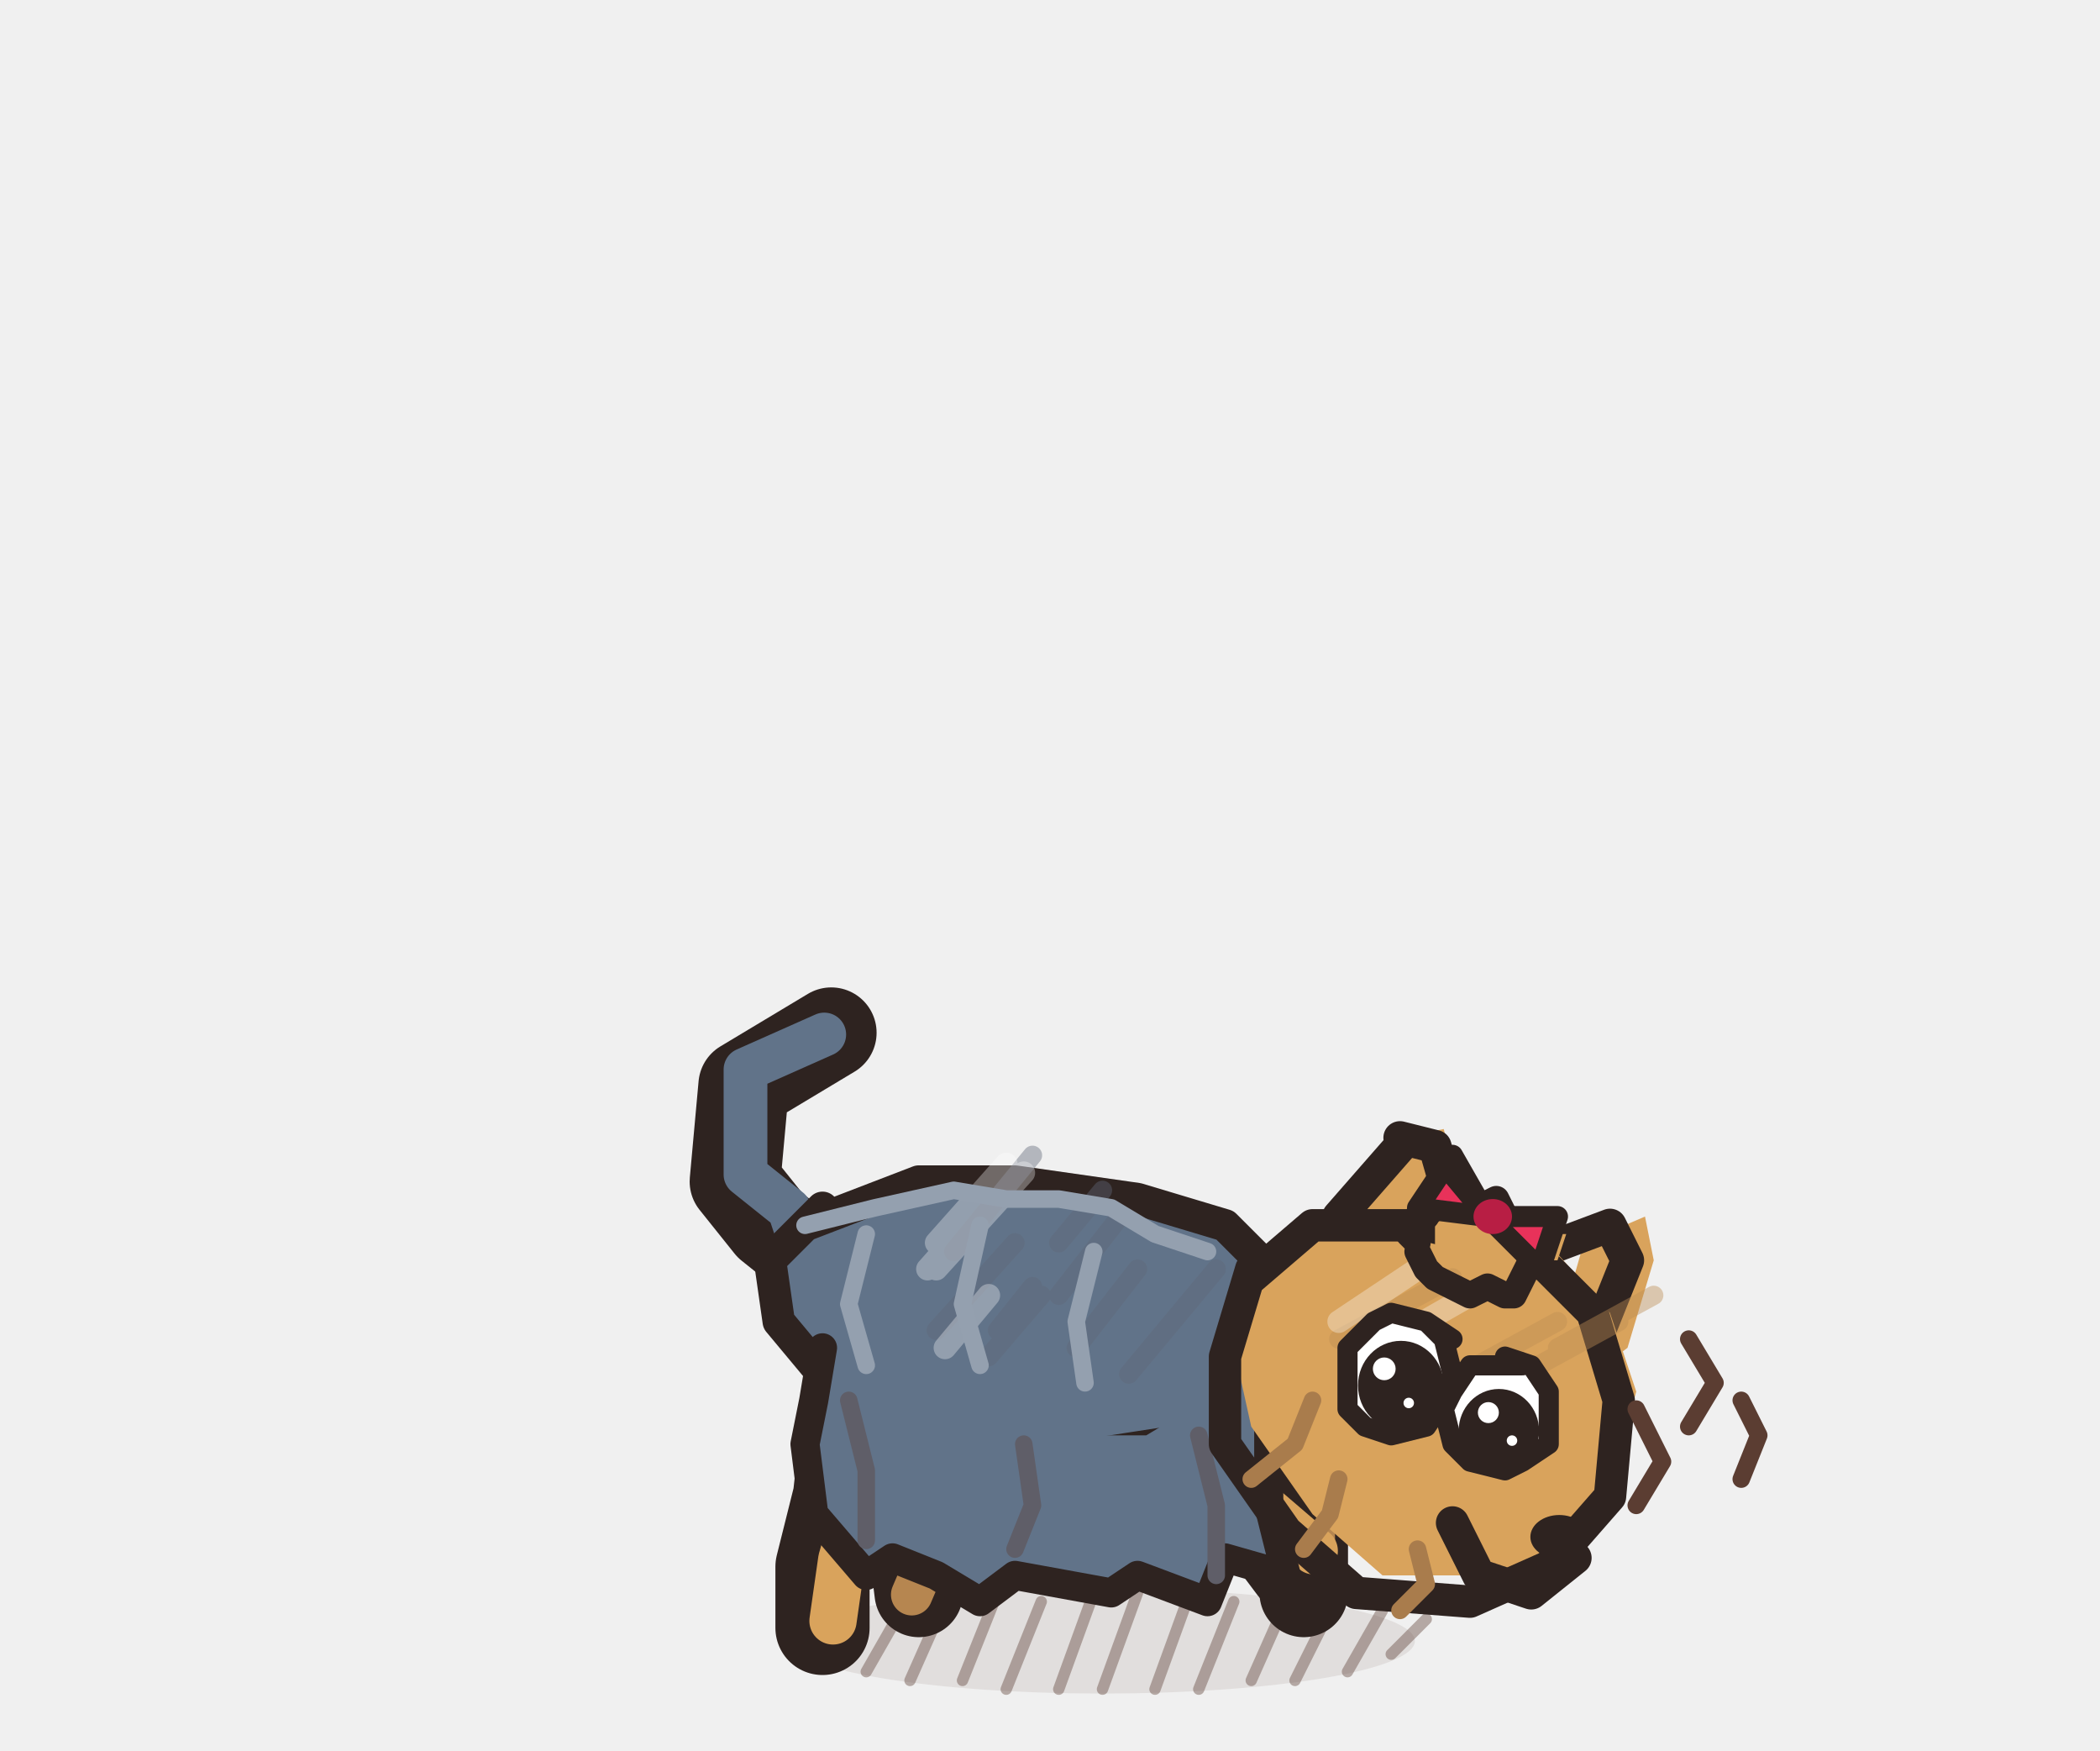
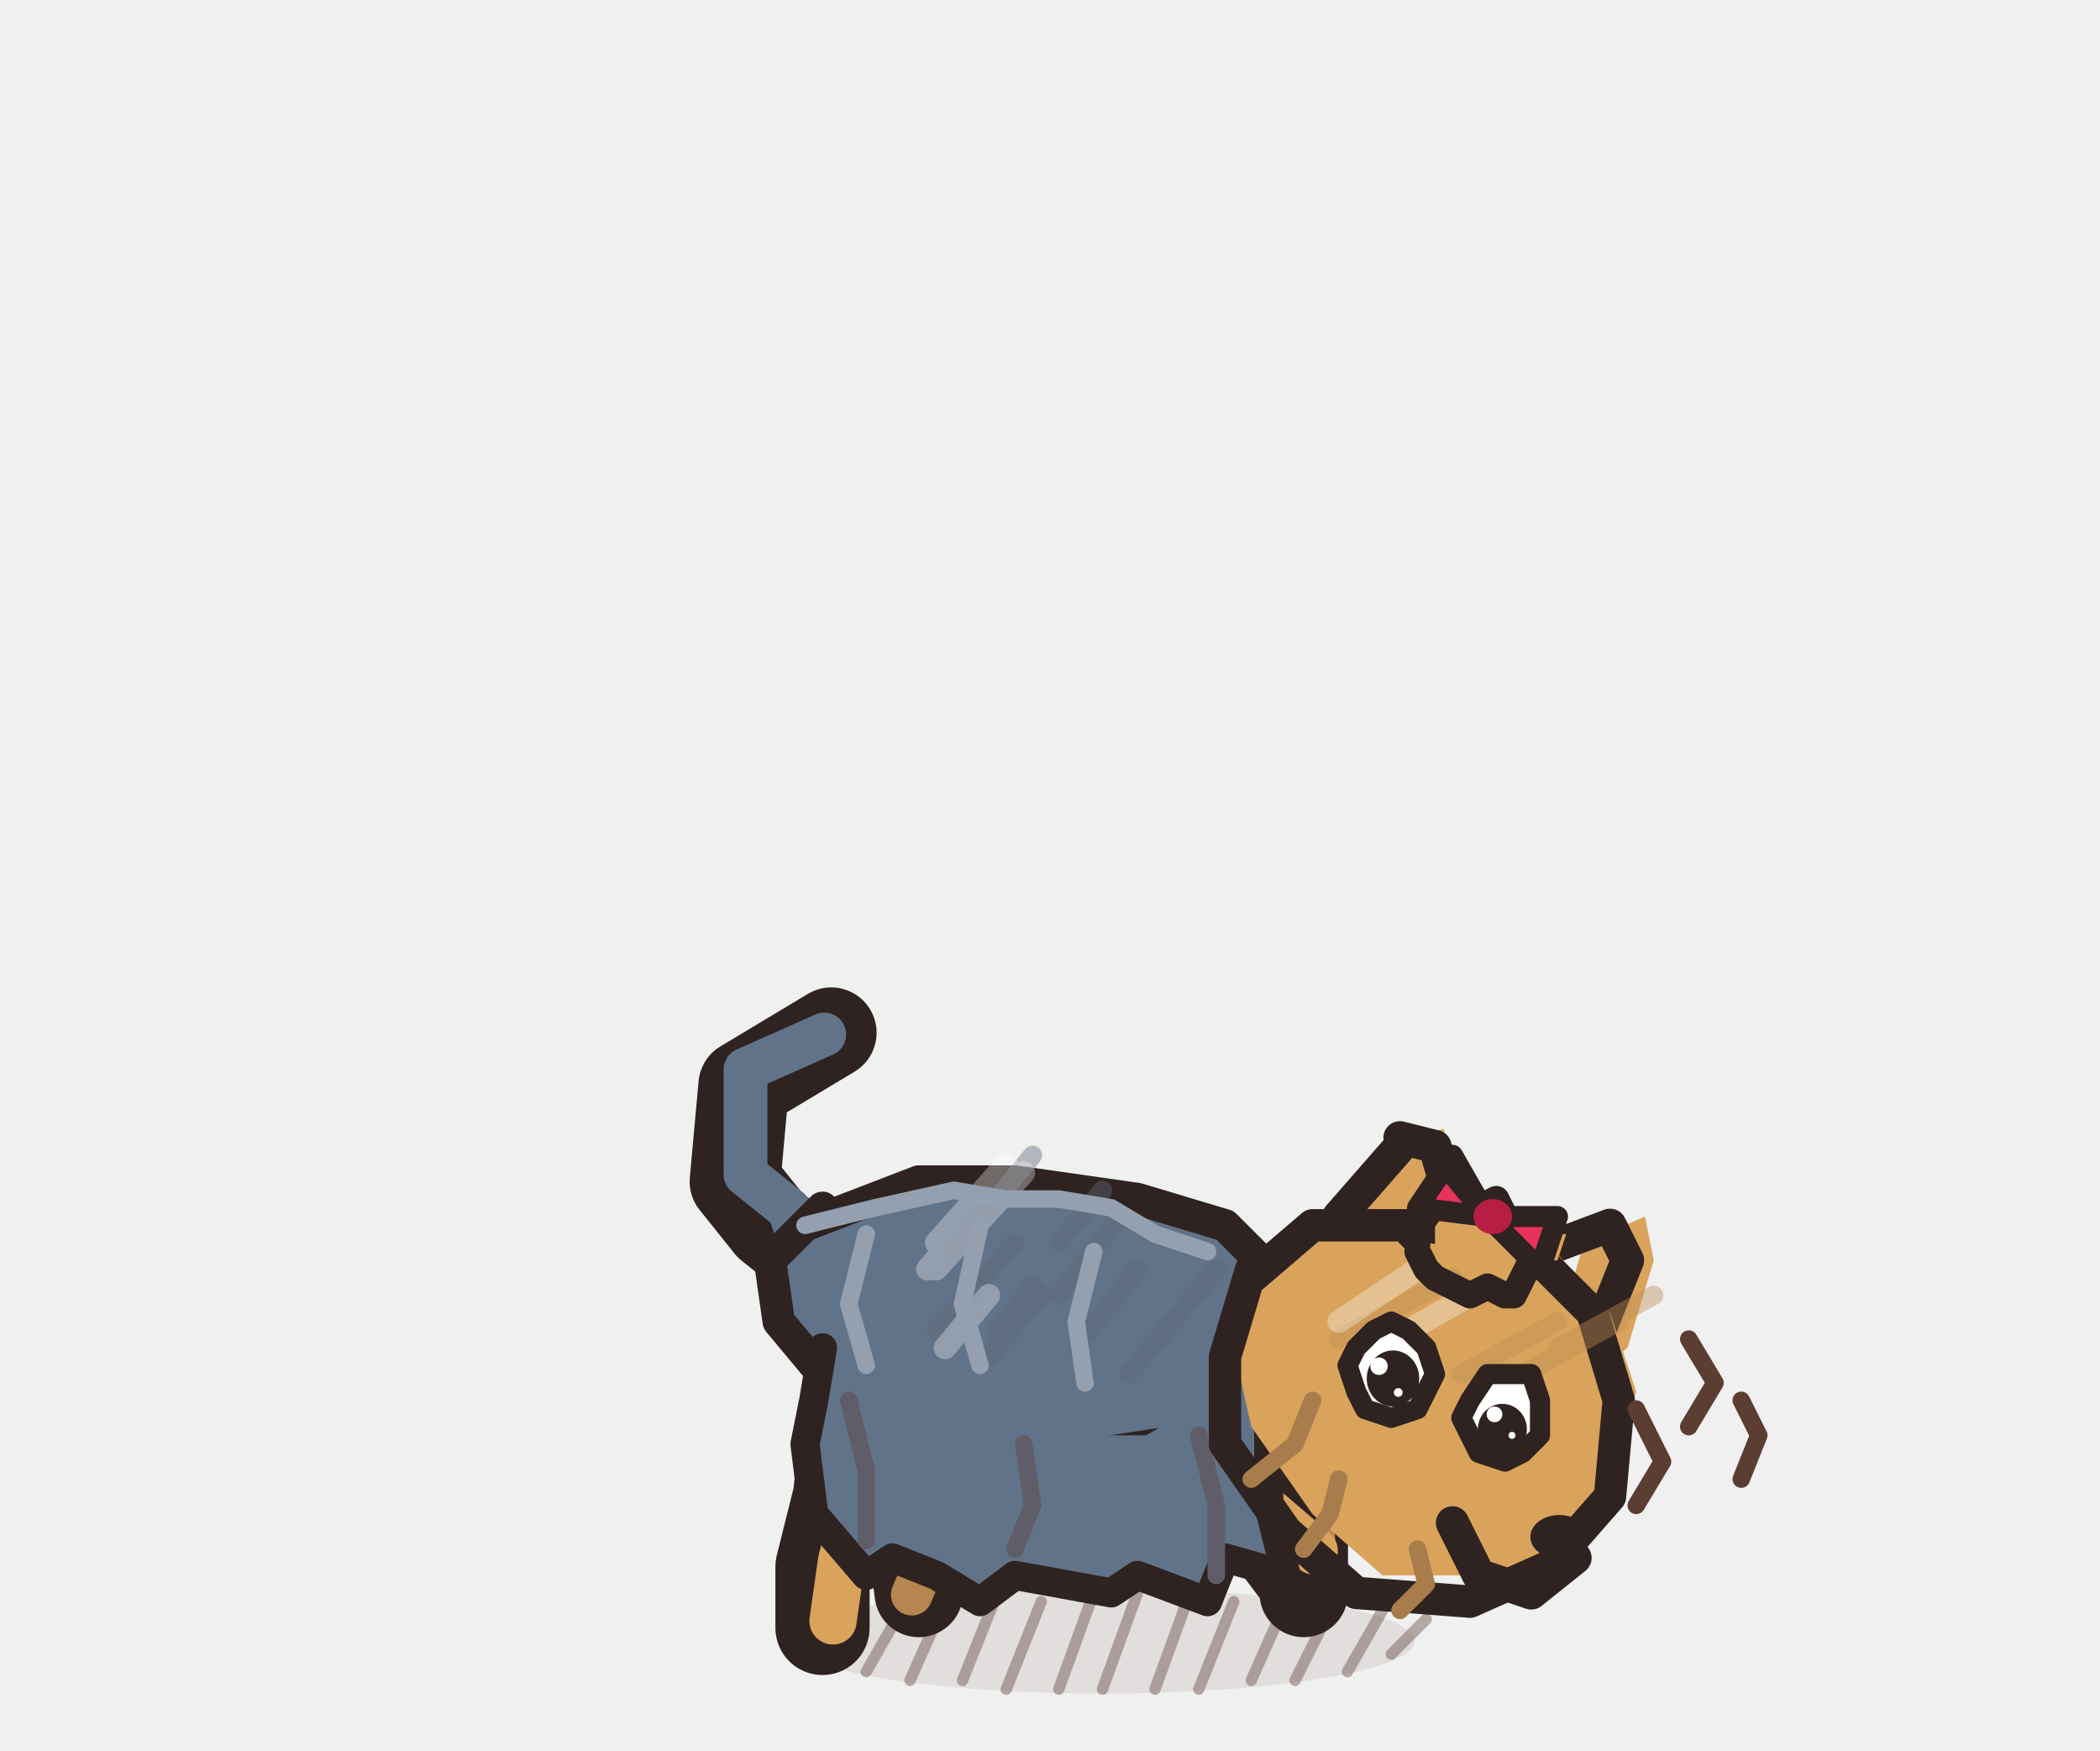
<svg xmlns="http://www.w3.org/2000/svg" width="240" height="200" class="pa-dog pa-pose-sniff" viewBox="0 0 240 200" role="img" aria-label="Toffee the Yorkshire Terrier, sniff">
  <g>
    <ellipse cx="126" cy="187.5" rx="35.7" ry="6" fill="#5B3D32" opacity="0.1" />
    <path d="M93 190l4 -4M99 191l4 -7M104 192l4 -9M110 192l4 -10M115 193l4 -10M121 193l4 -11M126 193l4 -11M132 193l4 -11M137 193l4 -10M143 192l4 -9M148 192l4 -8M154 191l4 -7M159 189l4 -4" stroke="#5B3D32" stroke-width="1.3" stroke-linecap="round" opacity="0.4" fill="none" />
    <g class="pa-d-f0">
      <path d="M93 144L88 140L84 135L85 124L95 118" fill="none" stroke="#2E2320" stroke-width="10.365" stroke-linecap="round" stroke-linejoin="round" />
      <path d="M91 145L89 139L84 135L84 123L93 119" fill="none" stroke="#617389" stroke-width="5" stroke-linecap="round" stroke-linejoin="round" transform="translate(1.2 -0.8)" />
      <g class="pa-d-leg pa-d-leg-FH">
        <path d="M107 153L107 162L106 168L104 174L105 182" fill="none" stroke="#2E2320" stroke-width="10.117" stroke-linecap="round" stroke-linejoin="round" />
        <path d="M107 154L108 161L107 169L106 176L103 183" fill="none" stroke="#b68650" stroke-width="4.752" stroke-linecap="round" stroke-linejoin="round" transform="translate(1.2 -0.8)" />
      </g>
      <g class="pa-d-leg pa-d-leg-FF">
        <path d="M147 158L147 164L149 169L149 176L149 182" fill="none" stroke="#2E2320" stroke-width="10.117" stroke-linecap="round" stroke-linejoin="round" />
        <path d="M146 158L147 163L149 170L149 177L148 182" fill="none" stroke="#b68650" stroke-width="4.752" stroke-linecap="round" stroke-linejoin="round" transform="translate(1.2 -0.8)" />
      </g>
      <g class="pa-d-leg pa-d-leg-NH">
        <path d="M98 155L97 162L96 171L94 179L94 186" fill="none" stroke="#2E2320" stroke-width="10.765" stroke-linecap="round" stroke-linejoin="round" />
        <path d="M97 156L97 163L97 172L95 179L94 186" fill="none" stroke="#D9A35C" stroke-width="5.4" stroke-linecap="round" stroke-linejoin="round" transform="translate(1.2 -0.8)" />
      </g>
      <g class="pa-d-leg pa-d-leg-NF">
        <path d="M136 159L138 167L142 171L148 179" fill="none" stroke="#2E2320" stroke-width="10.765" stroke-linecap="round" stroke-linejoin="round" />
        <path d="M136 160L139 165L142 172L149 178" fill="none" stroke="#D9A35C" stroke-width="5.4" stroke-linecap="round" stroke-linejoin="round" transform="translate(1.2 -0.8)" />
      </g>
      <path d="M150 154L148 159L139 163L128 165L114 164L105 160L96 156L90 150L90 144L95 138L106 136L119 135L130 136L140 139L147 146Z" fill="#617389" />
      <path d="M92 140L105 135L116 135L130 137L140 140L147 147L148 154L147 160L139 164L126 166L113 166L101 162L94 157L89 151L88 144L94 138" fill="none" stroke="#2E2320" stroke-width="3.7" stroke-linecap="round" stroke-linejoin="round" />
      <path d="M114 152L118 147M107 152L116 142M123 154L130 145M113 155L119 148M129 157L139 145M121 148L128 139M121 142L126 136M109 143L118 132" stroke="#606776" stroke-width="2.2" stroke-linecap="round" opacity=".42" />
      <path d="M106 145L114 136M108 154L113 148M107 142L115 133M107 145L117 134" stroke="#fff" stroke-width="2.6" stroke-linecap="round" opacity=".32" />
      <path d="M94 155L98 156L103 159L111 160L117 163L123 164L131 164L136 161L140 160L145 157L145 153L145 163L144 173L146 180L140 178L138 184L130 180L126 183L116 181L111 183L101 177L100 180L92 173L93 162Z" fill="#617389" />
      <path d="M94 154L93 160L92 165L93 173L99 180L102 178L107 180L112 183L116 180L127 182L130 180L138 183L140 178L147 180L145 172L145 166L145 160L147 155" fill="none" stroke="#2E2320" stroke-width="3.33" stroke-linecap="round" stroke-linejoin="round" />
      <path d="M97 160L99 168L99 176" fill="none" stroke="#5f5e68" stroke-width="2" stroke-linecap="round" stroke-linejoin="round" />
      <path d="M117 165L118 172L116 177" fill="none" stroke="#5f5e68" stroke-width="2" stroke-linecap="round" stroke-linejoin="round" />
      <path d="M137 164L139 172L139 180" fill="none" stroke="#5f5e68" stroke-width="2" stroke-linecap="round" stroke-linejoin="round" />
      <path d="M92 140L100 138L109 136L115 137L121 137L127 138L132 141L138 143" fill="none" stroke="#94a0af" stroke-width="2" stroke-linecap="round" stroke-linejoin="round" />
      <path d="M99 141L97 149L99 156" fill="none" stroke="#94a0af" stroke-width="2" stroke-linecap="round" stroke-linejoin="round" />
      <path d="M112 140L110 149L112 156" fill="none" stroke="#94a0af" stroke-width="2" stroke-linecap="round" stroke-linejoin="round" />
      <path d="M125 143L123 151L124 158" fill="none" stroke="#94a0af" stroke-width="2" stroke-linecap="round" stroke-linejoin="round" />
      <path d="M155 138L160 130L165 129L167 137L165 140L157 143Z" fill="#D9A35C" />
      <path d="M160 130L164 131L166 138L164 142L155 145L153 139L160 131" fill="none" stroke="#2E2320" stroke-width="3.8" stroke-linecap="round" stroke-linejoin="round" />
      <path d="M181 142L188 139L189 144L186 154L182 157L179 149Z" fill="#D9A35C" />
      <path d="M176 143L184 140L186 144L182 154L179 156L176 148" fill="none" stroke="#2E2320" stroke-width="3.8" stroke-linecap="round" stroke-linejoin="round" />
      <path d="M184 170L178 178L168 180L158 180L150 173L143 163L141 154L145 145L154 139L164 139L176 141L184 150L187 159Z" fill="#D9A35C" />
      <path d="M143 146L150 140L163 140L175 143L182 150L185 160L184 171L177 179L168 183L155 182L147 175L140 165L140 155L143 145" fill="none" stroke="#2E2320" stroke-width="3.7" stroke-linecap="round" stroke-linejoin="round" />
      <path d="M153 153L166 146M174 157L185 151M178 154L189 148M167 157L178 151" stroke="#bd8d53" stroke-width="2.2" stroke-linecap="round" opacity=".42" />
      <path d="M161 152L168 148M153 151L162 145" stroke="#fff" stroke-width="2.6" stroke-linecap="round" opacity=".32" />
      <path d="M150 160L148 165L143 169" fill="none" stroke="#a97c4c" stroke-width="2" stroke-linecap="round" stroke-linejoin="round" />
      <path d="M153 169L152 173L149 177" fill="none" stroke="#a97c4c" stroke-width="2" stroke-linecap="round" stroke-linejoin="round" />
      <path d="M162 177L163 181L160 184" fill="none" stroke="#a97c4c" stroke-width="2" stroke-linecap="round" stroke-linejoin="round" />
      <path d="M177 144L176 145L175 147L175 147L172 146L170 147L170 147L168 146L167 143L164 144L164 140L165 139L166 138L166 137L167 137L169 136L170 137L172 137L173 138L174 139L175 140L178 141L179 141L178 144Z" fill="#D9A35C" />
      <path d="M162 142L161 141L162 139L163 139L164 137L165 137L168 138L169 138L171 137L172 139L173 140L175 142L176 144L175 144L174 146L174 146L173 148L172 148L170 147L168 148L166 147L164 146L163 145L162 143" fill="none" stroke="#2E2320" stroke-width="3" stroke-linecap="round" stroke-linejoin="round" />
      <path d="M171 138L166 132L163 139Z" fill="#E8325A" />
      <path d="M170 139L166 132L162 138L170 139L165 133" fill="none" stroke="#2E2320" stroke-width="2.4" stroke-linecap="round" stroke-linejoin="round" />
      <path d="M171 138L179 139L176 145Z" fill="#E8325A" />
      <path d="M170 139L178 139L176 145L170 139L178 139" fill="none" stroke="#2E2320" stroke-width="2.4" stroke-linecap="round" stroke-linejoin="round" />
      <ellipse cx="170.6" cy="139" rx="2.2" ry="2" fill="#B81E44" />
-       <path d="M166 157L166 160L163 163L160 163L157 163L154 160L153 157L154 153L156 151L160 150L163 151L165 154Z" fill="#FFFFFF" />
-       <path d="M163 151L165 153L166 157L165 160L163 163L159 164L156 163L154 161L154 157L154 154L157 151L159 150L163 151L166 153" fill="none" stroke="#2E2320" stroke-width="2.3" stroke-linecap="round" stroke-linejoin="round" />
-       <ellipse cx="160.1" cy="158.3" rx="4.9" ry="5.1" fill="#2E2320" />
-       <ellipse cx="158.2" cy="156.4" rx="1.3" ry="1.3" fill="#FFFFFF" />
-       <ellipse cx="161" cy="160.3" rx="0.6" ry="0.6" fill="#FFFFFF" />
-       <path d="M178 162L177 165L174 167L171 168L168 167L166 165L165 162L166 158L168 156L171 155L174 156L177 159Z" fill="#FFFFFF" />
-       <path d="M172 155L175 156L177 159L177 162L177 165L174 167L172 168L168 167L166 165L165 161L166 159L168 156L171 156L174 156" fill="none" stroke="#2E2320" stroke-width="2.3" stroke-linecap="round" stroke-linejoin="round" />
-       <ellipse cx="171.3" cy="163.5" rx="4.6" ry="4.8" fill="#2E2320" />
-       <ellipse cx="170.1" cy="161.4" rx="1.2" ry="1.2" fill="#FFFFFF" />
-       <ellipse cx="172.8" cy="164.6" rx="0.6" ry="0.6" fill="#FFFFFF" />
+       <path d="M164 157L163 159L161 161L159 161L157 161L154 159L154 157L154 154L156 152L159 151L161 152L163 154Z" fill="#FFFFFF" />
+       <path d="M161 152L163 154L164 157L163 159L162 161L159 162L156 161L155 159L154 156L155 154L157 152L159 151L161 152L163 154" fill="none" stroke="#2E2320" stroke-width="2.3" stroke-linecap="round" stroke-linejoin="round" />
+       <ellipse cx="159.2" cy="157.5" rx="3" ry="3.2" fill="#2E2320" />
+       <ellipse cx="157.6" cy="156.1" rx="1" ry="1" fill="#FFFFFF" />
+       <ellipse cx="159.8" cy="159.1" rx="0.5" ry="0.5" fill="#FFFFFF" />
+       <path d="M176 162L176 164L174 166L172 167L170 166L168 164L167 162L168 159L170 158L172 157L174 158L176 160Z" fill="#FFFFFF" />
+       <path d="M172 157L175 157L176 160L176 162L176 164L174 166L172 167L169 166L168 164L167 162L168 160L170 157L172 157L174 157" fill="none" stroke="#2E2320" stroke-width="2.3" stroke-linecap="round" stroke-linejoin="round" />
+       <ellipse cx="171.7" cy="163.3" rx="2.8" ry="2.9" fill="#2E2320" />
+       <ellipse cx="170.8" cy="161.6" rx="0.9" ry="0.9" fill="#FFFFFF" />
+       <ellipse cx="172.8" cy="164" rx="0.4" ry="0.4" fill="#FFFFFF" />
      <ellipse cx="178.2" cy="175.6" rx="3.3" ry="2.5" fill="#2E2320" />
      <path d="M166 174L169 180L175 182L180 178" fill="none" stroke="#2E2320" stroke-width="3.8" stroke-linecap="round" stroke-linejoin="round" />
      <path d="M187 172L190 167L187 161" fill="none" stroke="#5B3D32" stroke-width="2" stroke-linecap="round" stroke-linejoin="round" />
      <path d="M193 163L196 158L193 153" fill="none" stroke="#5B3D32" stroke-width="2" stroke-linecap="round" stroke-linejoin="round" />
      <path d="M199 169L201 164L199 160" fill="none" stroke="#5B3D32" stroke-width="2" stroke-linecap="round" stroke-linejoin="round" />
    </g>
  </g>
</svg>
